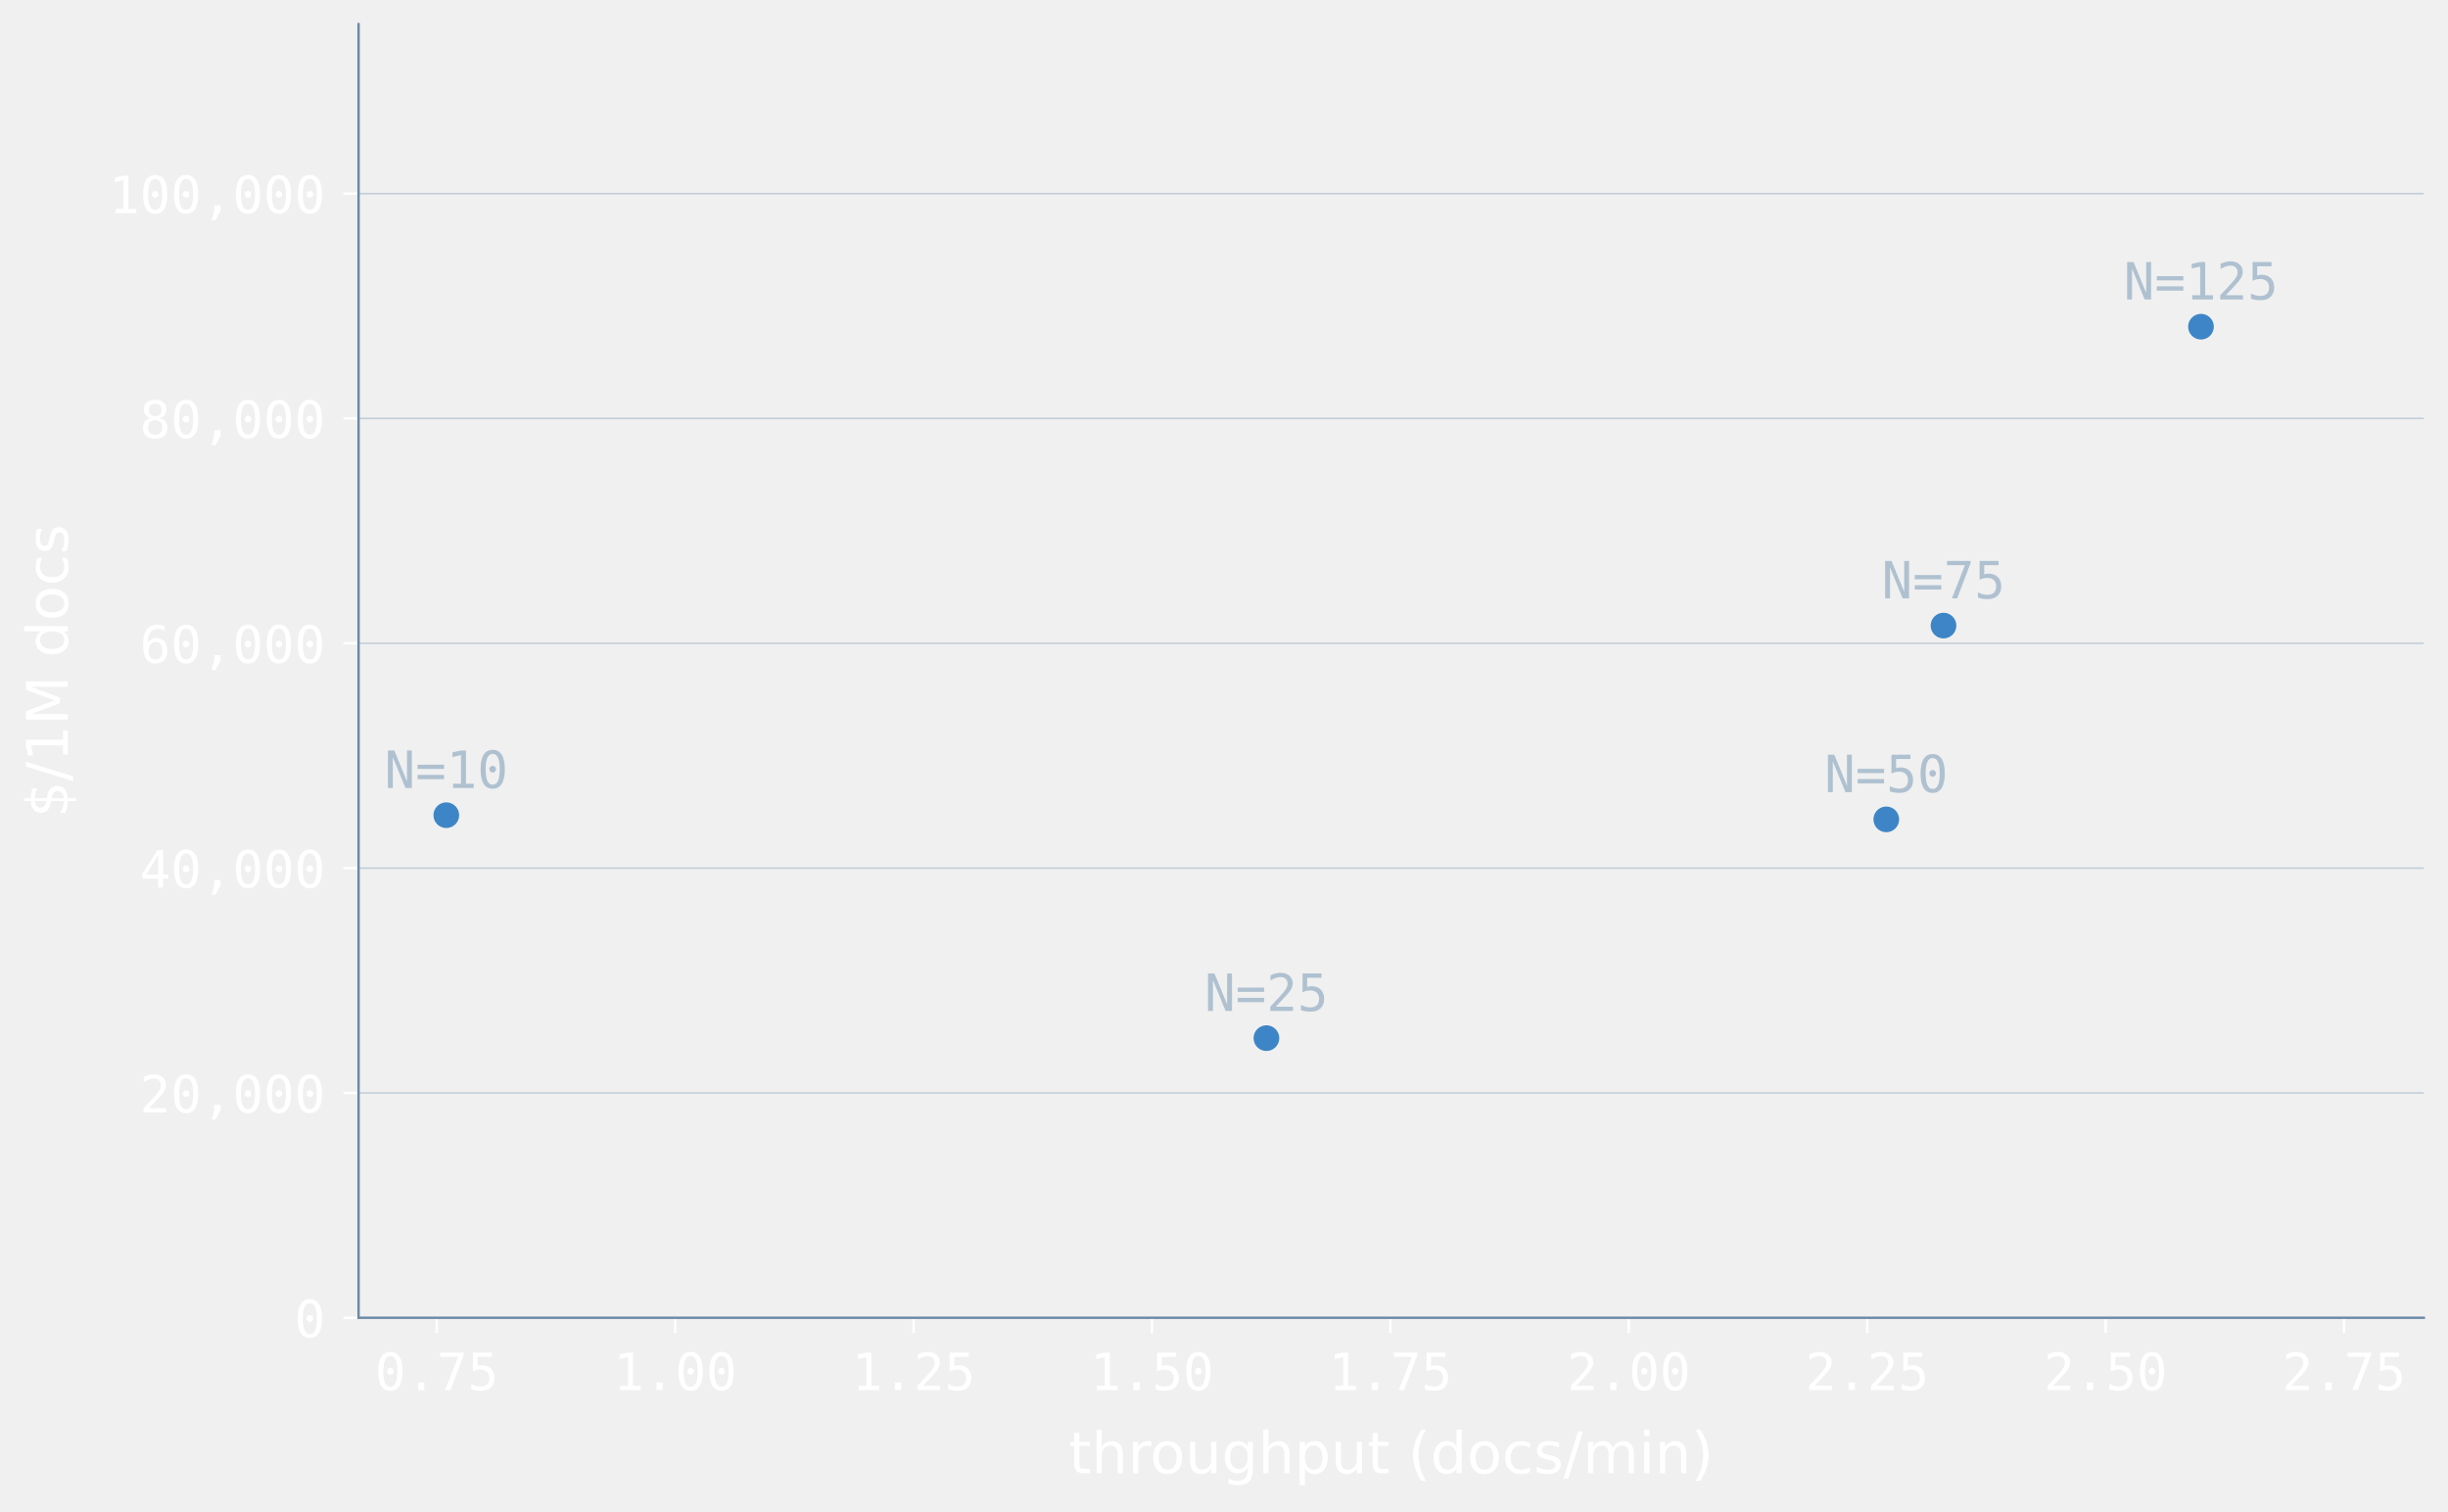
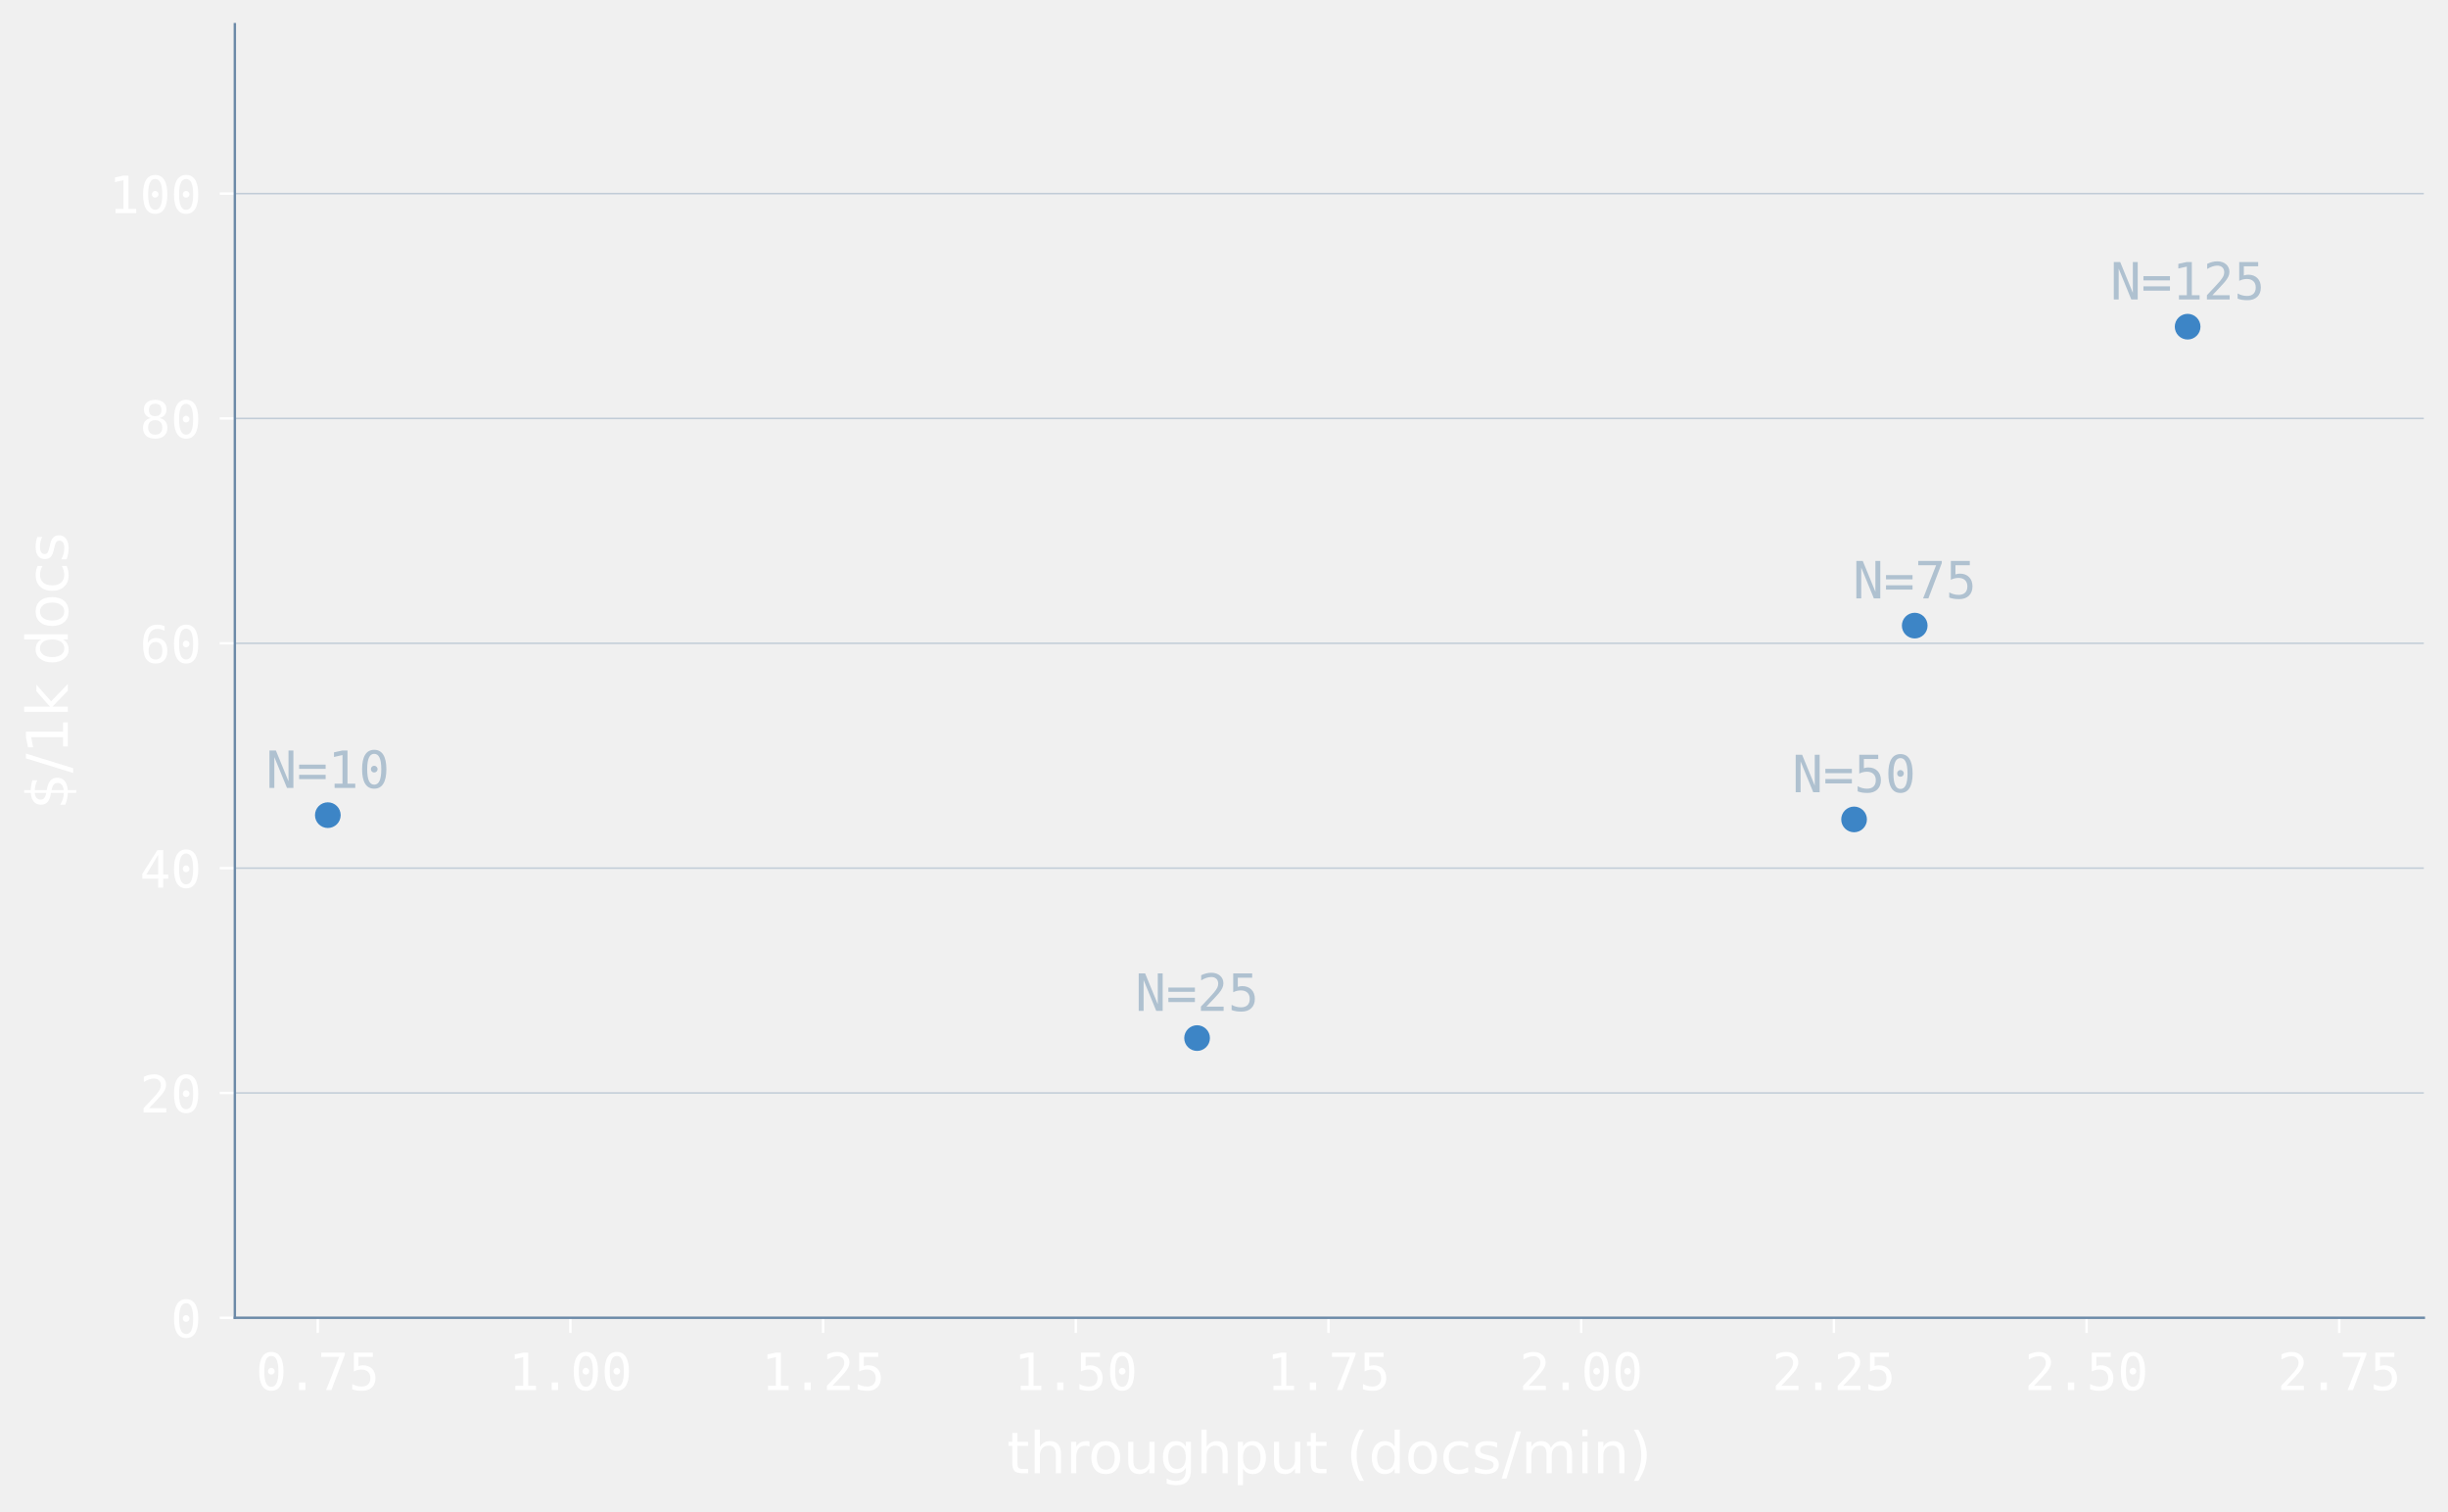
<svg xmlns="http://www.w3.org/2000/svg" xmlns:xlink="http://www.w3.org/1999/xlink" width="1620pt" height="1000pt" viewBox="0 0 1620 1000" version="1.1">
  <defs>
    <style type="text/css">*{stroke-linejoin: round; stroke-linecap: butt}</style>
  </defs>
  <g id="figure_1">
    <g id="patch_1">
      <path d="M 0 1000  L 1620 1000  L 1620 0  L 0 0  L 0 1000  z " style="fill: none" />
    </g>
    <g id="axes_1">
      <g id="patch_2">
-         <path d="M 237.286 871.997  L 1604 871.997  L 1604 16  L 237.286 16  L 237.286 871.997  z " style="fill: none" />
+         <path d="M 155.41 871.997  L 1604 871.997  L 1604 16  L 155.41 16  L 155.41 871.997  z " style="fill: none" />
      </g>
      <g id="matplotlib.axis_1">
        <g id="xtick_1">
          <g id="line2d_1">
            <defs>
              <path id="mb8e4c66821" d="M 0 0  L 0 10  " style="stroke: #ffffff; stroke-width: 1.6" />
            </defs>
            <g>
-               <use xlink:href="#mb8e4c66821" x="289.035" y="871.997" style="fill: #ffffff; stroke: #ffffff; stroke-width: 1.6" />
+               <use xlink:href="#mb8e4c66821" x="210.259" y="871.997" style="fill: #ffffff; stroke: #ffffff; stroke-width: 1.6" />
            </g>
          </g>
          <g id="text_1">
-             <text style="font-size: 34px; font-family: 'IBM Plex Mono', 'DejaVu Sans Mono', 'Bitstream Vera Sans Mono', 'Computer Modern Typewriter', 'Andale Mono', 'Nimbus Mono L', 'Courier New', 'Courier', 'Fixed', 'Terminal', monospace; text-anchor: middle; fill: #ffffff" x="289.035" y="919.829" transform="rotate(-0 289.0348 919.8291)">0.75</text>
+             <text style="font-size: 34px; font-family: 'IBM Plex Mono', 'DejaVu Sans Mono', 'Bitstream Vera Sans Mono', 'Computer Modern Typewriter', 'Andale Mono', 'Nimbus Mono L', 'Courier New', 'Courier', 'Fixed', 'Terminal', monospace; text-anchor: middle; fill: #ffffff" x="210.259" y="919.829" transform="rotate(-0 210.2587 919.8291)">0.75</text>
          </g>
        </g>
        <g id="xtick_2">
          <g id="line2d_2">
            <g>
-               <use xlink:href="#mb8e4c66821" x="446.804" y="871.997" style="fill: #ffffff; stroke: #ffffff; stroke-width: 1.6" />
+               <use xlink:href="#mb8e4c66821" x="377.48" y="871.997" style="fill: #ffffff; stroke: #ffffff; stroke-width: 1.6" />
            </g>
          </g>
          <g id="text_2">
-             <text style="font-size: 34px; font-family: 'IBM Plex Mono', 'DejaVu Sans Mono', 'Bitstream Vera Sans Mono', 'Computer Modern Typewriter', 'Andale Mono', 'Nimbus Mono L', 'Courier New', 'Courier', 'Fixed', 'Terminal', monospace; text-anchor: middle; fill: #ffffff" x="446.804" y="919.829" transform="rotate(-0 446.8044 919.8291)">1.00</text>
+             <text style="font-size: 34px; font-family: 'IBM Plex Mono', 'DejaVu Sans Mono', 'Bitstream Vera Sans Mono', 'Computer Modern Typewriter', 'Andale Mono', 'Nimbus Mono L', 'Courier New', 'Courier', 'Fixed', 'Terminal', monospace; text-anchor: middle; fill: #ffffff" x="377.48" y="919.829" transform="rotate(-0 377.4798 919.8291)">1.00</text>
          </g>
        </g>
        <g id="xtick_3">
          <g id="line2d_3">
            <g>
-               <use xlink:href="#mb8e4c66821" x="604.574" y="871.997" style="fill: #ffffff; stroke: #ffffff; stroke-width: 1.6" />
+               <use xlink:href="#mb8e4c66821" x="544.701" y="871.997" style="fill: #ffffff; stroke: #ffffff; stroke-width: 1.6" />
            </g>
          </g>
          <g id="text_3">
-             <text style="font-size: 34px; font-family: 'IBM Plex Mono', 'DejaVu Sans Mono', 'Bitstream Vera Sans Mono', 'Computer Modern Typewriter', 'Andale Mono', 'Nimbus Mono L', 'Courier New', 'Courier', 'Fixed', 'Terminal', monospace; text-anchor: middle; fill: #ffffff" x="604.574" y="919.829" transform="rotate(-0 604.574 919.8291)">1.25</text>
+             <text style="font-size: 34px; font-family: 'IBM Plex Mono', 'DejaVu Sans Mono', 'Bitstream Vera Sans Mono', 'Computer Modern Typewriter', 'Andale Mono', 'Nimbus Mono L', 'Courier New', 'Courier', 'Fixed', 'Terminal', monospace; text-anchor: middle; fill: #ffffff" x="544.701" y="919.829" transform="rotate(-0 544.701 919.8291)">1.25</text>
          </g>
        </g>
        <g id="xtick_4">
          <g id="line2d_4">
            <g>
-               <use xlink:href="#mb8e4c66821" x="762.344" y="871.997" style="fill: #ffffff; stroke: #ffffff; stroke-width: 1.6" />
+               <use xlink:href="#mb8e4c66821" x="711.922" y="871.997" style="fill: #ffffff; stroke: #ffffff; stroke-width: 1.6" />
            </g>
          </g>
          <g id="text_4">
-             <text style="font-size: 34px; font-family: 'IBM Plex Mono', 'DejaVu Sans Mono', 'Bitstream Vera Sans Mono', 'Computer Modern Typewriter', 'Andale Mono', 'Nimbus Mono L', 'Courier New', 'Courier', 'Fixed', 'Terminal', monospace; text-anchor: middle; fill: #ffffff" x="762.344" y="919.829" transform="rotate(-0 762.3435 919.8291)">1.50</text>
+             <text style="font-size: 34px; font-family: 'IBM Plex Mono', 'DejaVu Sans Mono', 'Bitstream Vera Sans Mono', 'Computer Modern Typewriter', 'Andale Mono', 'Nimbus Mono L', 'Courier New', 'Courier', 'Fixed', 'Terminal', monospace; text-anchor: middle; fill: #ffffff" x="711.922" y="919.829" transform="rotate(-0 711.9221 919.8291)">1.50</text>
          </g>
        </g>
        <g id="xtick_5">
          <g id="line2d_5">
            <g>
-               <use xlink:href="#mb8e4c66821" x="920.113" y="871.997" style="fill: #ffffff; stroke: #ffffff; stroke-width: 1.6" />
+               <use xlink:href="#mb8e4c66821" x="879.143" y="871.997" style="fill: #ffffff; stroke: #ffffff; stroke-width: 1.6" />
            </g>
          </g>
          <g id="text_5">
-             <text style="font-size: 34px; font-family: 'IBM Plex Mono', 'DejaVu Sans Mono', 'Bitstream Vera Sans Mono', 'Computer Modern Typewriter', 'Andale Mono', 'Nimbus Mono L', 'Courier New', 'Courier', 'Fixed', 'Terminal', monospace; text-anchor: middle; fill: #ffffff" x="920.113" y="919.829" transform="rotate(-0 920.1131 919.8291)">1.75</text>
+             <text style="font-size: 34px; font-family: 'IBM Plex Mono', 'DejaVu Sans Mono', 'Bitstream Vera Sans Mono', 'Computer Modern Typewriter', 'Andale Mono', 'Nimbus Mono L', 'Courier New', 'Courier', 'Fixed', 'Terminal', monospace; text-anchor: middle; fill: #ffffff" x="879.143" y="919.829" transform="rotate(-0 879.1432 919.8291)">1.75</text>
          </g>
        </g>
        <g id="xtick_6">
          <g id="line2d_6">
            <g>
-               <use xlink:href="#mb8e4c66821" x="1077.883" y="871.997" style="fill: #ffffff; stroke: #ffffff; stroke-width: 1.6" />
+               <use xlink:href="#mb8e4c66821" x="1046.364" y="871.997" style="fill: #ffffff; stroke: #ffffff; stroke-width: 1.6" />
            </g>
          </g>
          <g id="text_6">
-             <text style="font-size: 34px; font-family: 'IBM Plex Mono', 'DejaVu Sans Mono', 'Bitstream Vera Sans Mono', 'Computer Modern Typewriter', 'Andale Mono', 'Nimbus Mono L', 'Courier New', 'Courier', 'Fixed', 'Terminal', monospace; text-anchor: middle; fill: #ffffff" x="1077.883" y="919.829" transform="rotate(-0 1077.883 919.8291)">2.00</text>
+             <text style="font-size: 34px; font-family: 'IBM Plex Mono', 'DejaVu Sans Mono', 'Bitstream Vera Sans Mono', 'Computer Modern Typewriter', 'Andale Mono', 'Nimbus Mono L', 'Courier New', 'Courier', 'Fixed', 'Terminal', monospace; text-anchor: middle; fill: #ffffff" x="1046.364" y="919.829" transform="rotate(-0 1046.364 919.8291)">2.00</text>
          </g>
        </g>
        <g id="xtick_7">
          <g id="line2d_7">
            <g>
-               <use xlink:href="#mb8e4c66821" x="1235.652" y="871.997" style="fill: #ffffff; stroke: #ffffff; stroke-width: 1.6" />
+               <use xlink:href="#mb8e4c66821" x="1213.585" y="871.997" style="fill: #ffffff; stroke: #ffffff; stroke-width: 1.6" />
            </g>
          </g>
          <g id="text_7">
-             <text style="font-size: 34px; font-family: 'IBM Plex Mono', 'DejaVu Sans Mono', 'Bitstream Vera Sans Mono', 'Computer Modern Typewriter', 'Andale Mono', 'Nimbus Mono L', 'Courier New', 'Courier', 'Fixed', 'Terminal', monospace; text-anchor: middle; fill: #ffffff" x="1235.652" y="919.829" transform="rotate(-0 1235.652 919.8291)">2.25</text>
+             <text style="font-size: 34px; font-family: 'IBM Plex Mono', 'DejaVu Sans Mono', 'Bitstream Vera Sans Mono', 'Computer Modern Typewriter', 'Andale Mono', 'Nimbus Mono L', 'Courier New', 'Courier', 'Fixed', 'Terminal', monospace; text-anchor: middle; fill: #ffffff" x="1213.585" y="919.829" transform="rotate(-0 1213.585 919.8291)">2.25</text>
          </g>
        </g>
        <g id="xtick_8">
          <g id="line2d_8">
            <g>
-               <use xlink:href="#mb8e4c66821" x="1393.422" y="871.997" style="fill: #ffffff; stroke: #ffffff; stroke-width: 1.6" />
+               <use xlink:href="#mb8e4c66821" x="1380.807" y="871.997" style="fill: #ffffff; stroke: #ffffff; stroke-width: 1.6" />
            </g>
          </g>
          <g id="text_8">
-             <text style="font-size: 34px; font-family: 'IBM Plex Mono', 'DejaVu Sans Mono', 'Bitstream Vera Sans Mono', 'Computer Modern Typewriter', 'Andale Mono', 'Nimbus Mono L', 'Courier New', 'Courier', 'Fixed', 'Terminal', monospace; text-anchor: middle; fill: #ffffff" x="1393.422" y="919.829" transform="rotate(-0 1393.422 919.8291)">2.50</text>
+             <text style="font-size: 34px; font-family: 'IBM Plex Mono', 'DejaVu Sans Mono', 'Bitstream Vera Sans Mono', 'Computer Modern Typewriter', 'Andale Mono', 'Nimbus Mono L', 'Courier New', 'Courier', 'Fixed', 'Terminal', monospace; text-anchor: middle; fill: #ffffff" x="1380.807" y="919.829" transform="rotate(-0 1380.807 919.8291)">2.50</text>
          </g>
        </g>
        <g id="xtick_9">
          <g id="line2d_9">
            <g>
-               <use xlink:href="#mb8e4c66821" x="1551.191" y="871.997" style="fill: #ffffff; stroke: #ffffff; stroke-width: 1.6" />
+               <use xlink:href="#mb8e4c66821" x="1548.028" y="871.997" style="fill: #ffffff; stroke: #ffffff; stroke-width: 1.6" />
            </g>
          </g>
          <g id="text_9">
-             <text style="font-size: 34px; font-family: 'IBM Plex Mono', 'DejaVu Sans Mono', 'Bitstream Vera Sans Mono', 'Computer Modern Typewriter', 'Andale Mono', 'Nimbus Mono L', 'Courier New', 'Courier', 'Fixed', 'Terminal', monospace; text-anchor: middle; fill: #ffffff" x="1551.191" y="919.829" transform="rotate(-0 1551.191 919.8291)">2.75</text>
+             <text style="font-size: 34px; font-family: 'IBM Plex Mono', 'DejaVu Sans Mono', 'Bitstream Vera Sans Mono', 'Computer Modern Typewriter', 'Andale Mono', 'Nimbus Mono L', 'Courier New', 'Courier', 'Fixed', 'Terminal', monospace; text-anchor: middle; fill: #ffffff" x="1548.028" y="919.829" transform="rotate(-0 1548.028 919.8291)">2.75</text>
          </g>
        </g>
        <g id="text_10">
-           <text style="font-size: 38px; font-family: 'Poppins', sans-serif, 'DejaVu Sans'; text-anchor: middle; fill: #ffffff" x="920.643" y="974.871" transform="rotate(-0 920.6432 974.8711)">throughput  (docs/min)</text>
+           <text style="font-size: 38px; font-family: 'Poppins', sans-serif, 'DejaVu Sans'; text-anchor: middle; fill: #ffffff" x="879.705" y="974.871" transform="rotate(-0 879.7051 974.8711)">throughput  (docs/min)</text>
        </g>
      </g>
      <g id="matplotlib.axis_2">
        <g id="ytick_1">
          <g id="line2d_10">
-             <path d="M 237.286 871.997  L 1604 871.997  " clip-path="url(#p20e884361e)" style="fill: none; stroke: #6c8aa8; stroke-opacity: 0.35; stroke-linecap: square" />
+             <path d="M 155.41 871.997  L 1604 871.997  " clip-path="url(#pdbe92b659c)" style="fill: none; stroke: #6c8aa8; stroke-opacity: 0.35; stroke-linecap: square" />
          </g>
          <g id="line2d_11">
            <defs>
              <path id="m7a5e694007" d="M 0 0  L -10 0  " style="stroke: #ffffff; stroke-width: 1.6" />
            </defs>
            <g>
-               <use xlink:href="#m7a5e694007" x="237.286" y="871.997" style="fill: #ffffff; stroke: #ffffff; stroke-width: 1.6" />
+               <use xlink:href="#m7a5e694007" x="155.41" y="871.997" style="fill: #ffffff; stroke: #ffffff; stroke-width: 1.6" />
            </g>
          </g>
          <g id="text_11">
-             <text style="font-size: 34px; font-family: 'IBM Plex Mono', 'DejaVu Sans Mono', 'Bitstream Vera Sans Mono', 'Computer Modern Typewriter', 'Andale Mono', 'Nimbus Mono L', 'Courier New', 'Courier', 'Fixed', 'Terminal', monospace; text-anchor: end; fill: #ffffff" x="215.286" y="884.913" transform="rotate(-0 215.2864 884.913)">0</text>
+             <text style="font-size: 34px; font-family: 'IBM Plex Mono', 'DejaVu Sans Mono', 'Bitstream Vera Sans Mono', 'Computer Modern Typewriter', 'Andale Mono', 'Nimbus Mono L', 'Courier New', 'Courier', 'Fixed', 'Terminal', monospace; text-anchor: end; fill: #ffffff" x="133.41" y="884.913" transform="rotate(-0 133.4102 884.913)">0</text>
          </g>
        </g>
        <g id="ytick_2">
          <g id="line2d_12">
-             <path d="M 237.286 723.218  L 1604 723.218  " clip-path="url(#p20e884361e)" style="fill: none; stroke: #6c8aa8; stroke-opacity: 0.35; stroke-linecap: square" />
+             <path d="M 155.41 723.216  L 1604 723.216  " clip-path="url(#pdbe92b659c)" style="fill: none; stroke: #6c8aa8; stroke-opacity: 0.35; stroke-linecap: square" />
          </g>
          <g id="line2d_13">
            <g>
-               <use xlink:href="#m7a5e694007" x="237.286" y="723.218" style="fill: #ffffff; stroke: #ffffff; stroke-width: 1.6" />
+               <use xlink:href="#m7a5e694007" x="155.41" y="723.216" style="fill: #ffffff; stroke: #ffffff; stroke-width: 1.6" />
            </g>
          </g>
          <g id="text_12">
-             <text style="font-size: 34px; font-family: 'IBM Plex Mono', 'DejaVu Sans Mono', 'Bitstream Vera Sans Mono', 'Computer Modern Typewriter', 'Andale Mono', 'Nimbus Mono L', 'Courier New', 'Courier', 'Fixed', 'Terminal', monospace; text-anchor: end; fill: #ffffff" x="215.286" y="736.134" transform="rotate(-0 215.2864 736.1344)">20,000</text>
+             <text style="font-size: 34px; font-family: 'IBM Plex Mono', 'DejaVu Sans Mono', 'Bitstream Vera Sans Mono', 'Computer Modern Typewriter', 'Andale Mono', 'Nimbus Mono L', 'Courier New', 'Courier', 'Fixed', 'Terminal', monospace; text-anchor: end; fill: #ffffff" x="133.41" y="736.132" transform="rotate(-0 133.4102 736.1323)">20</text>
          </g>
        </g>
        <g id="ytick_3">
          <g id="line2d_14">
-             <path d="M 237.286 574.44  L 1604 574.44  " clip-path="url(#p20e884361e)" style="fill: none; stroke: #6c8aa8; stroke-opacity: 0.35; stroke-linecap: square" />
+             <path d="M 155.41 574.436  L 1604 574.436  " clip-path="url(#pdbe92b659c)" style="fill: none; stroke: #6c8aa8; stroke-opacity: 0.35; stroke-linecap: square" />
          </g>
          <g id="line2d_15">
            <g>
-               <use xlink:href="#m7a5e694007" x="237.286" y="574.44" style="fill: #ffffff; stroke: #ffffff; stroke-width: 1.6" />
+               <use xlink:href="#m7a5e694007" x="155.41" y="574.436" style="fill: #ffffff; stroke: #ffffff; stroke-width: 1.6" />
            </g>
          </g>
          <g id="text_13">
-             <text style="font-size: 34px; font-family: 'IBM Plex Mono', 'DejaVu Sans Mono', 'Bitstream Vera Sans Mono', 'Computer Modern Typewriter', 'Andale Mono', 'Nimbus Mono L', 'Courier New', 'Courier', 'Fixed', 'Terminal', monospace; text-anchor: end; fill: #ffffff" x="215.286" y="587.356" transform="rotate(-0 215.2864 587.3558)">40,000</text>
+             <text style="font-size: 34px; font-family: 'IBM Plex Mono', 'DejaVu Sans Mono', 'Bitstream Vera Sans Mono', 'Computer Modern Typewriter', 'Andale Mono', 'Nimbus Mono L', 'Courier New', 'Courier', 'Fixed', 'Terminal', monospace; text-anchor: end; fill: #ffffff" x="133.41" y="587.352" transform="rotate(-0 133.4102 587.3515)">40</text>
          </g>
        </g>
        <g id="ytick_4">
          <g id="line2d_16">
-             <path d="M 237.286 425.661  L 1604 425.661  " clip-path="url(#p20e884361e)" style="fill: none; stroke: #6c8aa8; stroke-opacity: 0.35; stroke-linecap: square" />
+             <path d="M 155.41 425.655  L 1604 425.655  " clip-path="url(#pdbe92b659c)" style="fill: none; stroke: #6c8aa8; stroke-opacity: 0.35; stroke-linecap: square" />
          </g>
          <g id="line2d_17">
            <g>
-               <use xlink:href="#m7a5e694007" x="237.286" y="425.661" style="fill: #ffffff; stroke: #ffffff; stroke-width: 1.6" />
+               <use xlink:href="#m7a5e694007" x="155.41" y="425.655" style="fill: #ffffff; stroke: #ffffff; stroke-width: 1.6" />
            </g>
          </g>
          <g id="text_14">
-             <text style="font-size: 34px; font-family: 'IBM Plex Mono', 'DejaVu Sans Mono', 'Bitstream Vera Sans Mono', 'Computer Modern Typewriter', 'Andale Mono', 'Nimbus Mono L', 'Courier New', 'Courier', 'Fixed', 'Terminal', monospace; text-anchor: end; fill: #ffffff" x="215.286" y="438.577" transform="rotate(-0 215.2864 438.5771)">60,000</text>
+             <text style="font-size: 34px; font-family: 'IBM Plex Mono', 'DejaVu Sans Mono', 'Bitstream Vera Sans Mono', 'Computer Modern Typewriter', 'Andale Mono', 'Nimbus Mono L', 'Courier New', 'Courier', 'Fixed', 'Terminal', monospace; text-anchor: end; fill: #ffffff" x="133.41" y="438.571" transform="rotate(-0 133.4102 438.5708)">60</text>
          </g>
        </g>
        <g id="ytick_5">
          <g id="line2d_18">
-             <path d="M 237.286 276.882  L 1604 276.882  " clip-path="url(#p20e884361e)" style="fill: none; stroke: #6c8aa8; stroke-opacity: 0.35; stroke-linecap: square" />
+             <path d="M 155.41 276.874  L 1604 276.874  " clip-path="url(#pdbe92b659c)" style="fill: none; stroke: #6c8aa8; stroke-opacity: 0.35; stroke-linecap: square" />
          </g>
          <g id="line2d_19">
            <g>
-               <use xlink:href="#m7a5e694007" x="237.286" y="276.882" style="fill: #ffffff; stroke: #ffffff; stroke-width: 1.6" />
+               <use xlink:href="#m7a5e694007" x="155.41" y="276.874" style="fill: #ffffff; stroke: #ffffff; stroke-width: 1.6" />
            </g>
          </g>
          <g id="text_15">
-             <text style="font-size: 34px; font-family: 'IBM Plex Mono', 'DejaVu Sans Mono', 'Bitstream Vera Sans Mono', 'Computer Modern Typewriter', 'Andale Mono', 'Nimbus Mono L', 'Courier New', 'Courier', 'Fixed', 'Terminal', monospace; text-anchor: end; fill: #ffffff" x="215.286" y="289.798" transform="rotate(-0 215.2864 289.7985)">80,000</text>
+             <text style="font-size: 34px; font-family: 'IBM Plex Mono', 'DejaVu Sans Mono', 'Bitstream Vera Sans Mono', 'Computer Modern Typewriter', 'Andale Mono', 'Nimbus Mono L', 'Courier New', 'Courier', 'Fixed', 'Terminal', monospace; text-anchor: end; fill: #ffffff" x="133.41" y="289.79" transform="rotate(-0 133.4102 289.79)">80</text>
          </g>
        </g>
        <g id="ytick_6">
          <g id="line2d_20">
-             <path d="M 237.286 128.104  L 1604 128.104  " clip-path="url(#p20e884361e)" style="fill: none; stroke: #6c8aa8; stroke-opacity: 0.35; stroke-linecap: square" />
+             <path d="M 155.41 128.093  L 1604 128.093  " clip-path="url(#pdbe92b659c)" style="fill: none; stroke: #6c8aa8; stroke-opacity: 0.35; stroke-linecap: square" />
          </g>
          <g id="line2d_21">
            <g>
-               <use xlink:href="#m7a5e694007" x="237.286" y="128.104" style="fill: #ffffff; stroke: #ffffff; stroke-width: 1.6" />
+               <use xlink:href="#m7a5e694007" x="155.41" y="128.093" style="fill: #ffffff; stroke: #ffffff; stroke-width: 1.6" />
            </g>
          </g>
          <g id="text_16">
-             <text style="font-size: 34px; font-family: 'IBM Plex Mono', 'DejaVu Sans Mono', 'Bitstream Vera Sans Mono', 'Computer Modern Typewriter', 'Andale Mono', 'Nimbus Mono L', 'Courier New', 'Courier', 'Fixed', 'Terminal', monospace; text-anchor: end; fill: #ffffff" x="215.286" y="141.02" transform="rotate(-0 215.2864 141.0198)">100,000</text>
+             <text style="font-size: 34px; font-family: 'IBM Plex Mono', 'DejaVu Sans Mono', 'Bitstream Vera Sans Mono', 'Computer Modern Typewriter', 'Andale Mono', 'Nimbus Mono L', 'Courier New', 'Courier', 'Fixed', 'Terminal', monospace; text-anchor: end; fill: #ffffff" x="133.41" y="141.009" transform="rotate(-0 133.4102 141.0092)">100</text>
          </g>
        </g>
        <g id="text_17">
-           <text style="font-size: 38px; font-family: 'Poppins', sans-serif, 'DejaVu Sans'; text-anchor: middle; fill: #ffffff" x="44.874" y="443.999" transform="rotate(-90 44.87406 443.9985)">$/1M docs</text>
+           <text style="font-size: 38px; font-family: 'Poppins', sans-serif, 'DejaVu Sans'; text-anchor: middle; fill: #ffffff" x="44.874" y="443.999" transform="rotate(-90 44.87406 443.9985)">$/1k docs</text>
        </g>
      </g>
      <g id="patch_3">
-         <path d="M 237.286 871.997  L 237.286 16  " style="fill: none; stroke: #6c8aa8; stroke-width: 1.6; stroke-linejoin: miter; stroke-linecap: square" />
+         <path d="M 155.41 871.997  L 155.41 16  " style="fill: none; stroke: #6c8aa8; stroke-width: 1.6; stroke-linejoin: miter; stroke-linecap: square" />
      </g>
      <g id="patch_4">
-         <path d="M 237.286 871.997  L 1604 871.997  " style="fill: none; stroke: #6c8aa8; stroke-width: 1.6; stroke-linejoin: miter; stroke-linecap: square" />
+         <path d="M 155.41 871.997  L 1604 871.997  " style="fill: none; stroke: #6c8aa8; stroke-width: 1.6; stroke-linejoin: miter; stroke-linecap: square" />
      </g>
      <g id="line2d_22">
        <defs>
          <path id="ma0158c9866" d="M 0 8  C 2.122 8 4.157 7.157 5.657 5.657  C 7.157 4.157 8 2.122 8 0  C 8 -2.122 7.157 -4.157 5.657 -5.657  C 4.157 -7.157 2.122 -8 0 -8  C -2.122 -8 -4.157 -7.157 -5.657 -5.657  C -7.157 -4.157 -8 -2.122 -8 0  C -8 2.122 -7.157 4.157 -5.657 5.657  C -4.157 7.157 -2.122 8 0 8  z " style="stroke: #3d85c6" />
        </defs>
-         <g clip-path="url(#p20e884361e)">
-           <use xlink:href="#ma0158c9866" x="295.346" y="539.425" style="fill: #3d85c6; stroke: #3d85c6" />
-           <use xlink:href="#ma0158c9866" x="838.073" y="686.954" style="fill: #3d85c6; stroke: #3d85c6" />
-           <use xlink:href="#ma0158c9866" x="1248.274" y="542.192" style="fill: #3d85c6; stroke: #3d85c6" />
-           <use xlink:href="#ma0158c9866" x="1286.138" y="413.96" style="fill: #3d85c6; stroke: #3d85c6" />
-           <use xlink:href="#ma0158c9866" x="1456.53" y="216.173" style="fill: #3d85c6; stroke: #3d85c6" />
+         <g clip-path="url(#pdbe92b659c)">
+           <use xlink:href="#ma0158c9866" x="216.948" y="539.398" style="fill: #3d85c6; stroke: #3d85c6" />
+           <use xlink:href="#ma0158c9866" x="792.188" y="686.914" style="fill: #3d85c6; stroke: #3d85c6" />
+           <use xlink:href="#ma0158c9866" x="1226.963" y="542.224" style="fill: #3d85c6; stroke: #3d85c6" />
+           <use xlink:href="#ma0158c9866" x="1267.096" y="413.975" style="fill: #3d85c6; stroke: #3d85c6" />
+           <use xlink:href="#ma0158c9866" x="1447.695" y="216.171" style="fill: #3d85c6; stroke: #3d85c6" />
        </g>
      </g>
      <g id="text_18">
-         <text style="font-size: 34px; font-family: 'IBM Plex Mono', 'DejaVu Sans Mono', 'Bitstream Vera Sans Mono', 'Computer Modern Typewriter', 'Andale Mono', 'Nimbus Mono L', 'Courier New', 'Courier', 'Fixed', 'Terminal', monospace; text-anchor: middle; fill: #afc1d0" x="295.346" y="521.425" transform="rotate(-0 295.3456 521.4247)">N=10</text>
+         <text style="font-size: 34px; font-family: 'IBM Plex Mono', 'DejaVu Sans Mono', 'Bitstream Vera Sans Mono', 'Computer Modern Typewriter', 'Andale Mono', 'Nimbus Mono L', 'Courier New', 'Courier', 'Fixed', 'Terminal', monospace; text-anchor: middle; fill: #afc1d0" x="216.948" y="521.398" transform="rotate(-0 216.9475 521.3976)">N=10</text>
      </g>
      <g id="text_19">
-         <text style="font-size: 34px; font-family: 'IBM Plex Mono', 'DejaVu Sans Mono', 'Bitstream Vera Sans Mono', 'Computer Modern Typewriter', 'Andale Mono', 'Nimbus Mono L', 'Courier New', 'Courier', 'Fixed', 'Terminal', monospace; text-anchor: middle; fill: #afc1d0" x="838.073" y="668.954" transform="rotate(-0 838.0729 668.9536)">N=25</text>
+         <text style="font-size: 34px; font-family: 'IBM Plex Mono', 'DejaVu Sans Mono', 'Bitstream Vera Sans Mono', 'Computer Modern Typewriter', 'Andale Mono', 'Nimbus Mono L', 'Courier New', 'Courier', 'Fixed', 'Terminal', monospace; text-anchor: middle; fill: #afc1d0" x="792.188" y="668.914" transform="rotate(-0 792.1882 668.9138)">N=25</text>
      </g>
      <g id="text_20">
-         <text style="font-size: 34px; font-family: 'IBM Plex Mono', 'DejaVu Sans Mono', 'Bitstream Vera Sans Mono', 'Computer Modern Typewriter', 'Andale Mono', 'Nimbus Mono L', 'Courier New', 'Courier', 'Fixed', 'Terminal', monospace; text-anchor: middle; fill: #afc1d0" x="1248.274" y="524.192" transform="rotate(-0 1248.274 524.192)">N=50</text>
+         <text style="font-size: 34px; font-family: 'IBM Plex Mono', 'DejaVu Sans Mono', 'Bitstream Vera Sans Mono', 'Computer Modern Typewriter', 'Andale Mono', 'Nimbus Mono L', 'Courier New', 'Courier', 'Fixed', 'Terminal', monospace; text-anchor: middle; fill: #afc1d0" x="1226.963" y="524.224" transform="rotate(-0 1226.963 524.2245)">N=50</text>
      </g>
      <g id="text_21">
-         <text style="font-size: 34px; font-family: 'IBM Plex Mono', 'DejaVu Sans Mono', 'Bitstream Vera Sans Mono', 'Computer Modern Typewriter', 'Andale Mono', 'Nimbus Mono L', 'Courier New', 'Courier', 'Fixed', 'Terminal', monospace; text-anchor: middle; fill: #afc1d0" x="1286.138" y="395.96" transform="rotate(-0 1286.138 395.9597)">N=75</text>
+         <text style="font-size: 34px; font-family: 'IBM Plex Mono', 'DejaVu Sans Mono', 'Bitstream Vera Sans Mono', 'Computer Modern Typewriter', 'Andale Mono', 'Nimbus Mono L', 'Courier New', 'Courier', 'Fixed', 'Terminal', monospace; text-anchor: middle; fill: #afc1d0" x="1267.096" y="395.975" transform="rotate(-0 1267.096 395.9755)">N=75</text>
      </g>
      <g id="text_22">
-         <text style="font-size: 34px; font-family: 'IBM Plex Mono', 'DejaVu Sans Mono', 'Bitstream Vera Sans Mono', 'Computer Modern Typewriter', 'Andale Mono', 'Nimbus Mono L', 'Courier New', 'Courier', 'Fixed', 'Terminal', monospace; text-anchor: middle; fill: #afc1d0" x="1456.53" y="198.173" transform="rotate(-0 1456.53 198.1733)">N=125</text>
+         <text style="font-size: 34px; font-family: 'IBM Plex Mono', 'DejaVu Sans Mono', 'Bitstream Vera Sans Mono', 'Computer Modern Typewriter', 'Andale Mono', 'Nimbus Mono L', 'Courier New', 'Courier', 'Fixed', 'Terminal', monospace; text-anchor: middle; fill: #afc1d0" x="1447.695" y="198.171" transform="rotate(-0 1447.695 198.1714)">N=125</text>
      </g>
    </g>
  </g>
  <defs>
-     <clipPath id="p20e884361e">
-       <rect x="237.286" y="16" width="1366.714" height="855.997" />
+     <clipPath id="pdbe92b659c">
+       <rect x="155.41" y="16" width="1448.59" height="855.997" />
    </clipPath>
  </defs>
</svg>
